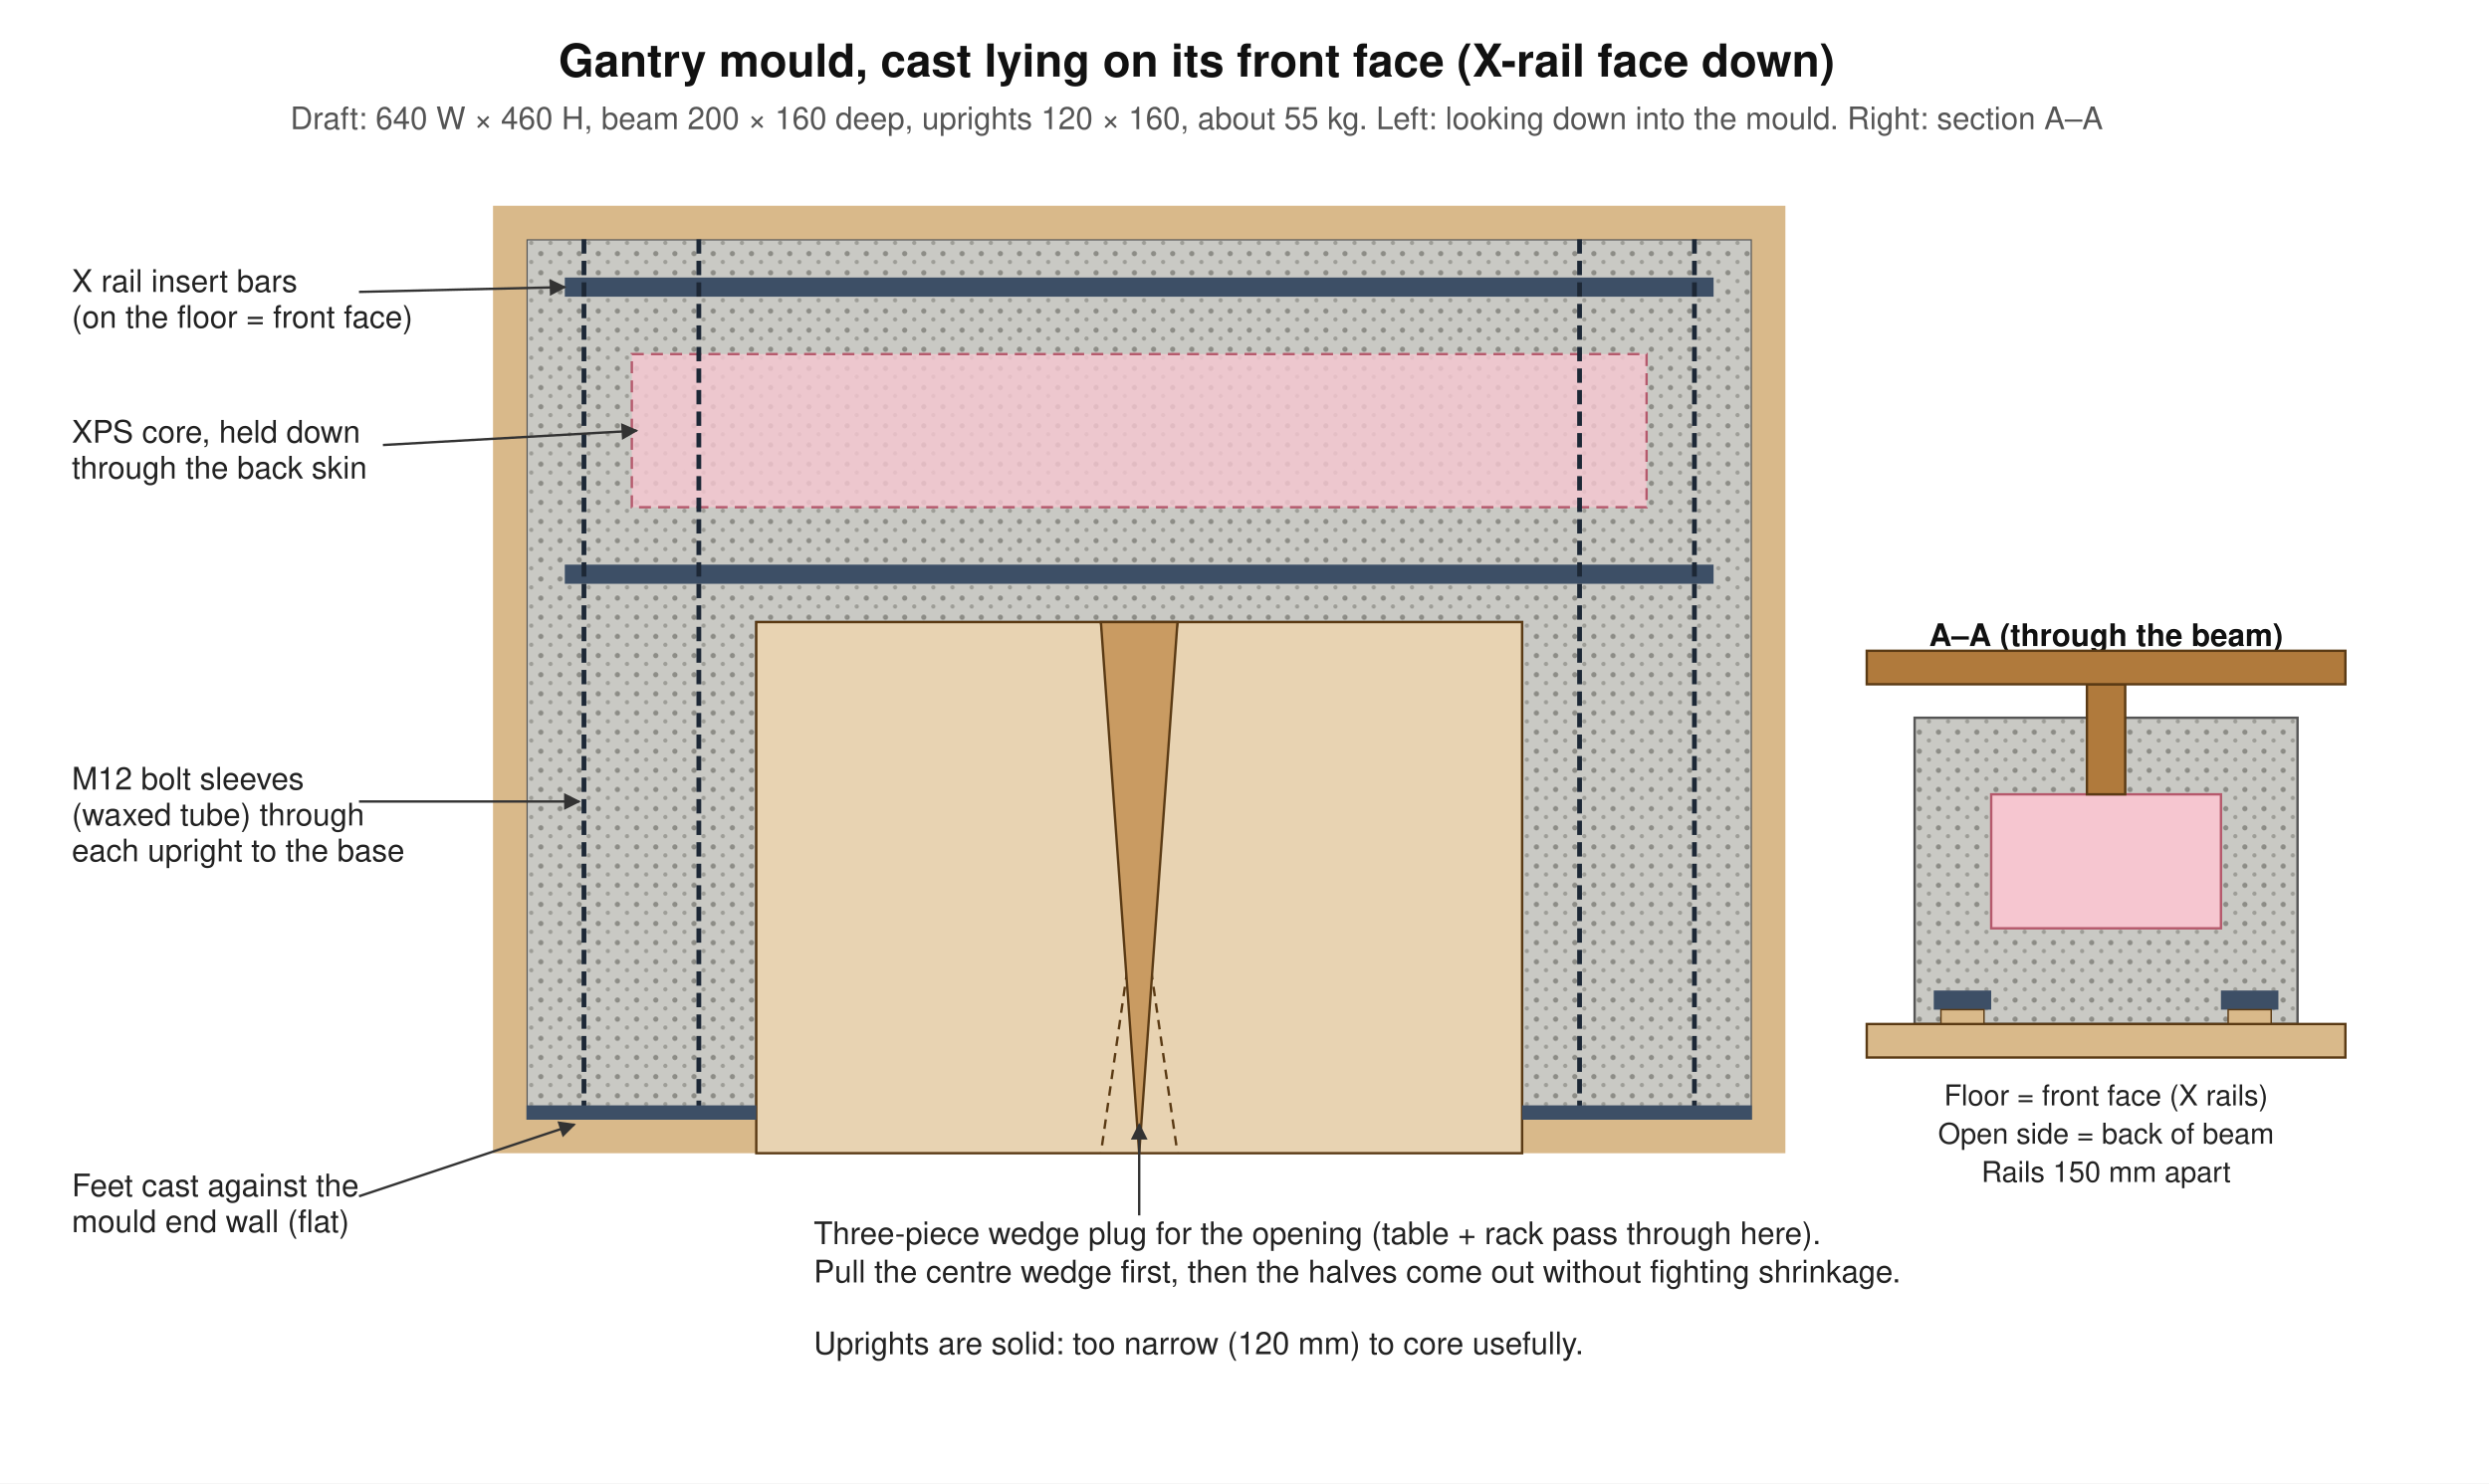
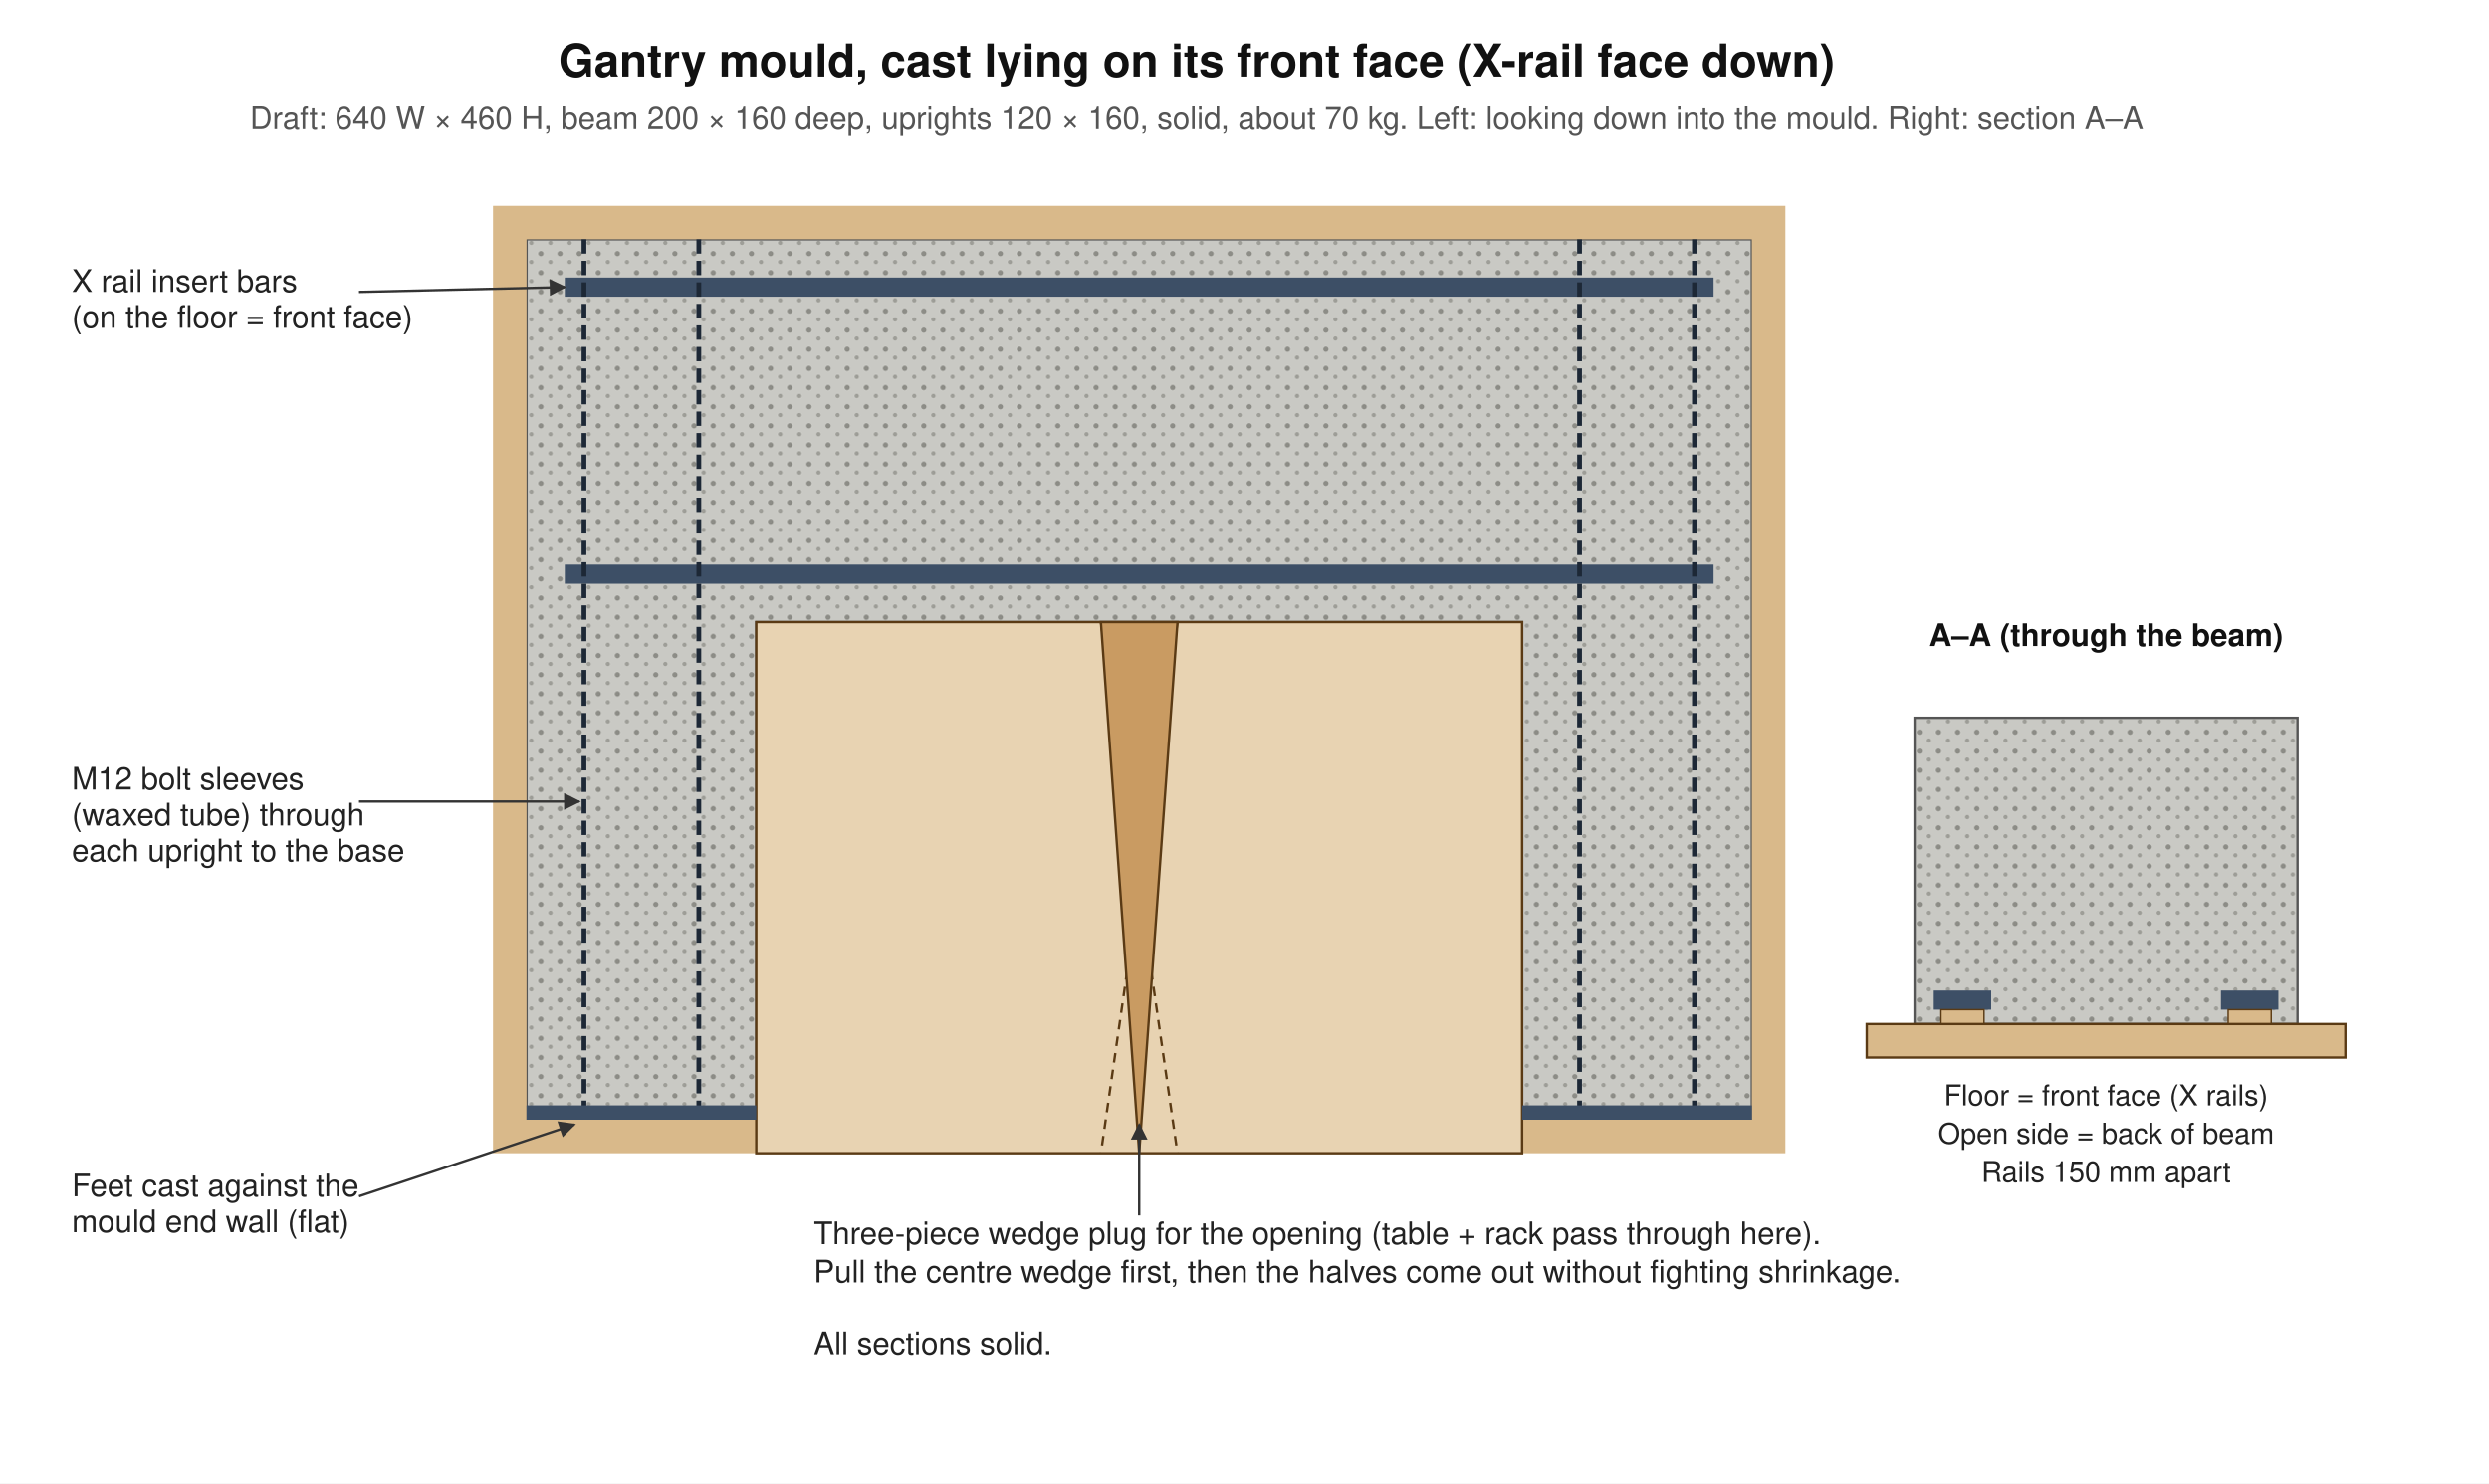
<svg xmlns="http://www.w3.org/2000/svg" viewBox="0 0 1040 620" font-family="Helvetica, Arial, sans-serif" font-size="13">
  <defs>
    <pattern id="eg" width="8" height="8" patternUnits="userSpaceOnUse">
      <rect width="8" height="8" fill="#c9c9c4" />
      <circle cx="2" cy="2" r="1.1" fill="#8d8d87" />
      <circle cx="6" cy="5.5" r="0.9" fill="#9e9e98" />
    </pattern>
    <marker id="ar" viewBox="0 0 10 10" refX="9" refY="5" markerWidth="7" markerHeight="7" orient="auto-start-reverse">
      <path d="M0,0 L10,5 L0,10 z" fill="#333" />
    </marker>
  </defs>
  <rect width="1040" height="620" fill="#ffffff" />
  <text x="500" y="32" text-anchor="middle" font-size="19" font-weight="bold" fill="#111">Gantry mould, cast lying on its front face (X-rail face down)</text>
-   <text x="500" y="54" text-anchor="middle" fill="#555">Draft: 640 W × 460 H, beam 200 × 160 deep, uprights 120 × 160, about 55 kg. Left: looking down into the mould. Right: section A–A</text>
+   <text x="500" y="54" text-anchor="middle" fill="#555">Draft: 640 W × 460 H, beam 200 × 160 deep, uprights 120 × 160, solid, about 70 kg. Left: looking down into the mould. Right: section A–A</text>
  <g transform="translate(40,0)">
    <path d="M180,100 H692 V468 H596 V260 H276 V468 H180 Z" fill="url(#eg)" stroke="#555" />
    <path d="M276,475 H173 V93 H699 V475 H596" fill="none" stroke="#d9b98a" stroke-width="14" />
    <path d="M276,260 H596 V482 H276 Z" fill="#e8d3b2" stroke="#5a3a14" />
    <path d="M420,260 L452,482 M452,260 L420,482" stroke="#5a3a14" stroke-dasharray="4 3" />
    <path d="M420,260 L452,260 L436,482 Z" fill="#c99b62" stroke="#5a3a14" />
-     <rect x="224" y="148" width="424" height="64" fill="#f6c6d0" fill-opacity="0.8" stroke="#b5596c" stroke-dasharray="5 3" />
    <rect x="196" y="116" width="480" height="8" fill="#3d4f66" />
    <rect x="196" y="236" width="480" height="8" fill="#3d4f66" />
    <g stroke="#1d2836" stroke-width="2" stroke-dasharray="6 3">
      <line x1="204" y1="100" x2="204" y2="468" />
      <line x1="252" y1="100" x2="252" y2="468" />
      <line x1="620" y1="100" x2="620" y2="468" />
      <line x1="668" y1="100" x2="668" y2="468" />
    </g>
    <rect x="180" y="462" width="96" height="6" fill="#3d4f66" />
    <rect x="596" y="462" width="96" height="6" fill="#3d4f66" />
  </g>
  <g fill="#222">
    <text x="30" y="122">X rail insert bars</text>
    <text x="30" y="137">(on the floor = front face)</text>
    <line x1="150" y1="122" x2="236" y2="120" stroke="#333" marker-end="url(#ar)" />
-     <text x="30" y="185">XPS core, held down</text>
-     <text x="30" y="200">through the back skin</text>
-     <line x1="160" y1="186" x2="266" y2="180" stroke="#333" marker-end="url(#ar)" />
    <text x="30" y="330">M12 bolt sleeves</text>
    <text x="30" y="345">(waxed tube) through</text>
    <text x="30" y="360">each upright to the base</text>
    <line x1="150" y1="335" x2="242" y2="335" stroke="#333" marker-end="url(#ar)" />
    <text x="30" y="500">Feet cast against the</text>
    <text x="30" y="515">mould end wall (flat)</text>
    <line x1="150" y1="500" x2="240" y2="470" stroke="#333" marker-end="url(#ar)" />
    <text x="340" y="520">Three-piece wedge plug for the opening (table + rack pass through here).</text>
    <text x="340" y="536">Pull the centre wedge first, then the halves come out without fighting shrinkage.</text>
    <line x1="476" y1="508" x2="476" y2="470" stroke="#333" marker-end="url(#ar)" />
-     <text x="340" y="566">Uprights are solid: too narrow (120 mm) to core usefully.</text>
+     <text x="340" y="566">All sections solid.</text>
  </g>
  <g transform="translate(40,0)">
    <text x="840" y="270" text-anchor="middle" font-weight="bold" fill="#111">A–A (through the beam)</text>
    <rect x="760" y="300" width="160" height="128" fill="url(#eg)" stroke="#555" />
-     <rect x="792" y="332" width="96" height="56" fill="#f6c6d0" stroke="#b5596c" />
    <rect x="768" y="414" width="24" height="8" fill="#3d4f66" />
    <rect x="888" y="414" width="24" height="8" fill="#3d4f66" />
    <rect x="771" y="422" width="18" height="6" fill="#d9b98a" stroke="#5a3a14" stroke-width="0.6" />
    <rect x="891" y="422" width="18" height="6" fill="#d9b98a" stroke="#5a3a14" stroke-width="0.6" />
    <rect x="740" y="428" width="200" height="14" fill="#d9b98a" stroke="#5a3a14" />
-     <rect x="832" y="286" width="16" height="46" fill="#b07a3c" stroke="#5a3a14" />
-     <rect x="740" y="272" width="200" height="14" fill="#b07a3c" stroke="#5a3a14" />
    <g fill="#222" font-size="12">
      <text x="840" y="462" text-anchor="middle">Floor = front face (X rails)</text>
      <text x="840" y="478" text-anchor="middle">Open side = back of beam</text>
      <text x="840" y="494" text-anchor="middle">Rails 150 mm apart</text>
    </g>
  </g>
</svg>
